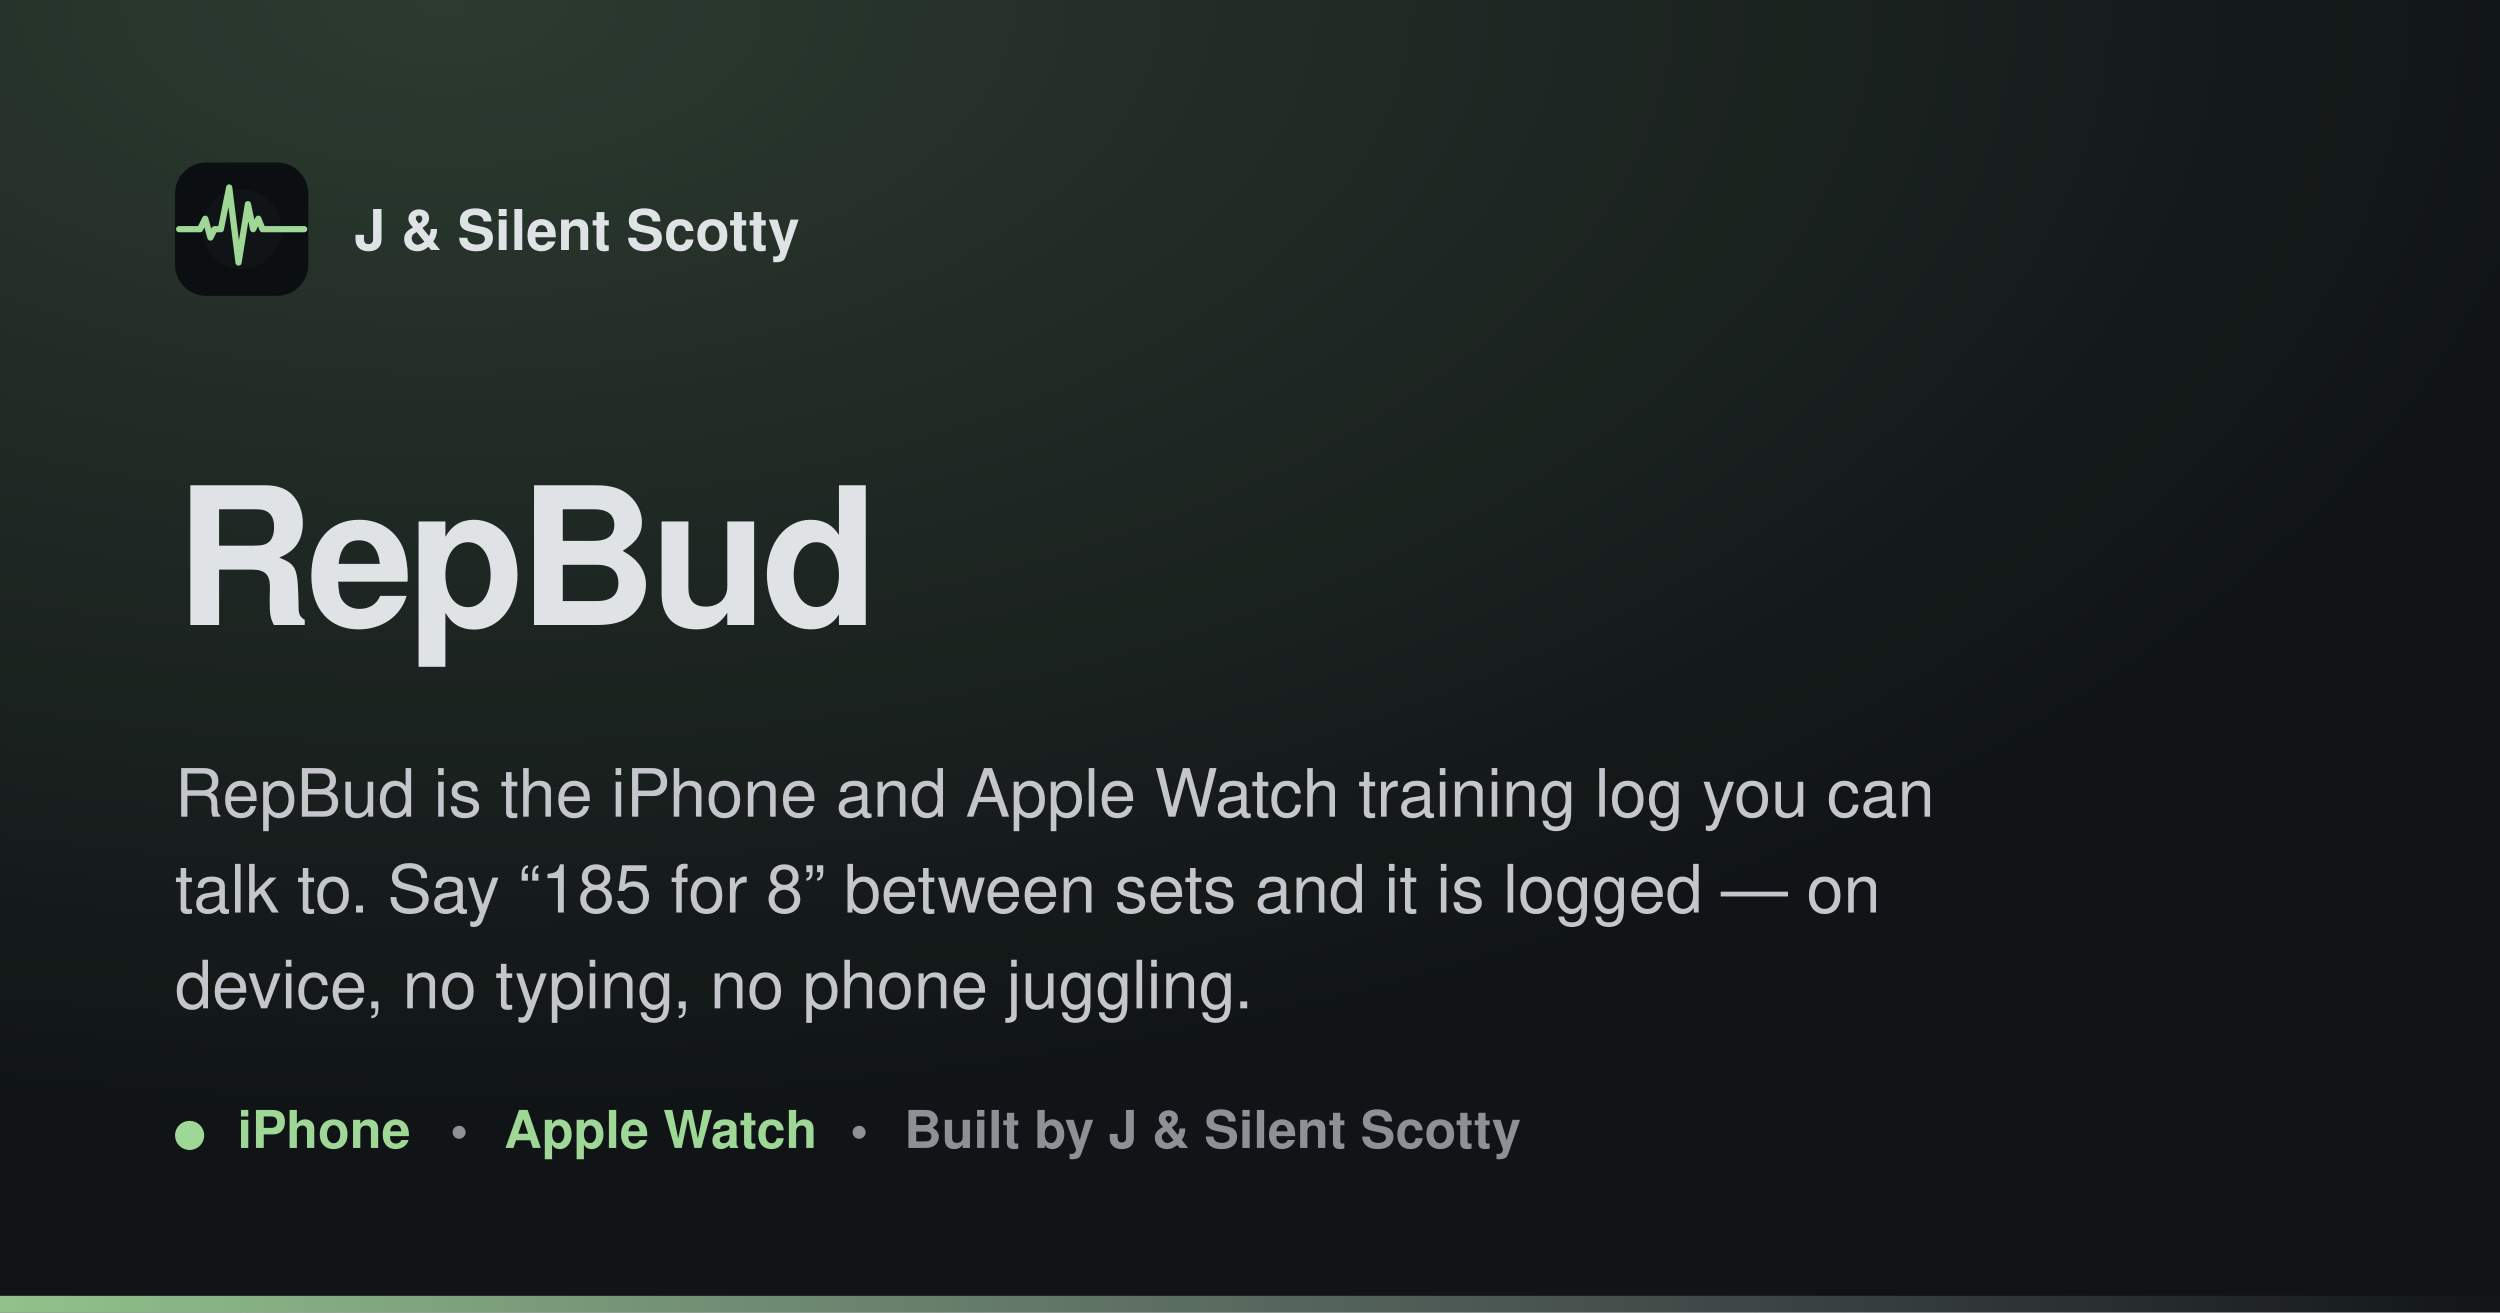
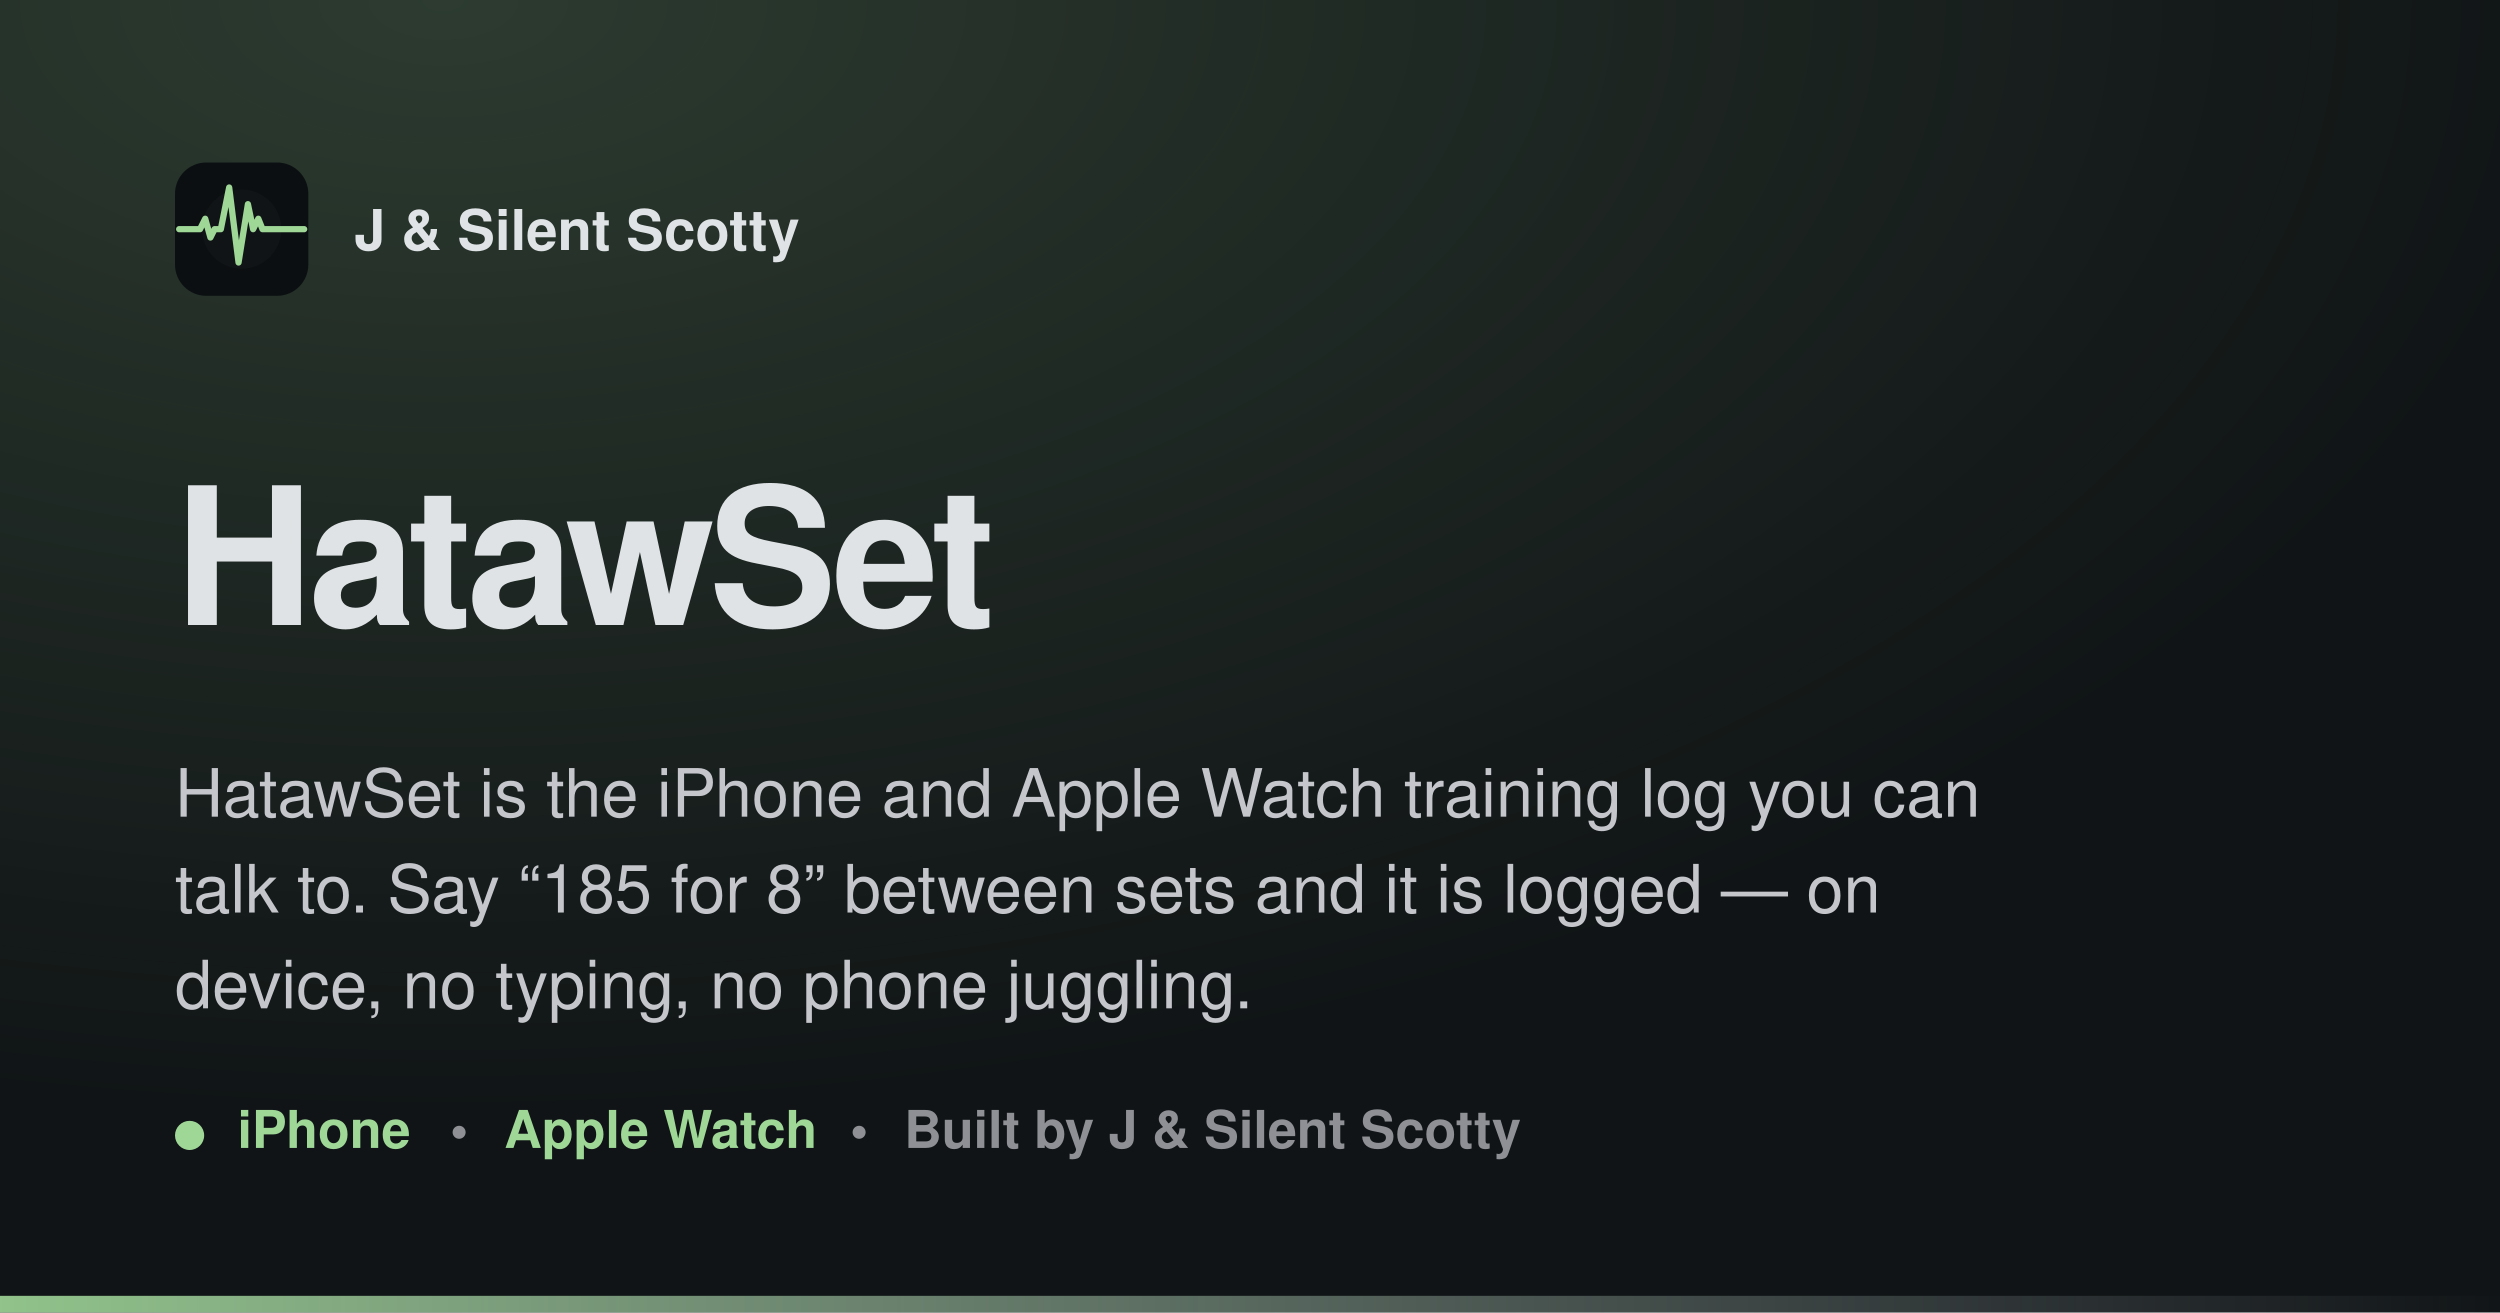
<svg xmlns="http://www.w3.org/2000/svg" width="1200" height="630" viewBox="0 0 1200 630">
  <defs>
    <radialGradient id="glow" cx="18%" cy="0%" r="85%">
      <stop offset="0%" stop-color="#9fd797" stop-opacity="0.2" />
      <stop offset="100%" stop-color="#9fd797" stop-opacity="0" />
    </radialGradient>
    <linearGradient id="rule" x1="0" y1="0" x2="1" y2="0">
      <stop offset="0%" stop-color="#9fd797" stop-opacity="0.9" />
      <stop offset="100%" stop-color="#c0c7d5" stop-opacity="0" />
    </linearGradient>
  </defs>
  <rect width="1200" height="630" fill="#101416" />
  <rect width="1200" height="630" fill="url(#glow)" />
  <rect x="0" y="622" width="1200" height="8" fill="url(#rule)" />
  <g transform="translate(84 78)">
    <rect width="64" height="64" rx="15" fill="#0b0f11" />
    <circle cx="32" cy="32" r="19" fill="#101416" />
    <path d="M2 32h10l2.5-5 2.5 9 2-4h3l4-20 4.5 36 4.5-28 2.5 12 2.5-5 2 5h20" fill="none" stroke="#9fd797" stroke-width="3" stroke-linecap="round" stroke-linejoin="round" />
    <text x="86" y="42" font-family="'Hanken Grotesk', -apple-system, 'SF Pro Display', 'Helvetica Neue', Helvetica, Arial, sans-serif" font-size="27" font-weight="600" fill="#e0e3e6">
      J &amp; Silent Scotty
    </text>
  </g>
  <text font-family="'Hanken Grotesk', -apple-system, 'SF Pro Display', 'Helvetica Neue', Helvetica, Arial, sans-serif" font-size="92" font-weight="700" letter-spacing="-3" fill="#e0e3e6" y="300">
-     <tspan x="84" dy="0">RepBud</tspan>
+     <tspan x="84" dy="0">HatawSet</tspan>
  </text>
  <text font-family="'Hanken Grotesk', -apple-system, 'SF Pro Display', 'Helvetica Neue', Helvetica, Arial, sans-serif" font-size="32" font-weight="400" fill="#c5c6cc" y="392">
-     <tspan x="84" dy="0">RepBud is the iPhone and Apple Watch training log you can</tspan>
+     <tspan x="84" dy="0">HatawSet is the iPhone and Apple Watch training log you can</tspan>
    <tspan x="84" dy="46">talk to. Say “185 for 8” between sets and it is logged — on</tspan>
    <tspan x="84" dy="46">device, no typing, no phone juggling.</tspan>
  </text>
  <g transform="translate(84 534)" font-family="'Hanken Grotesk', -apple-system, 'SF Pro Display', 'Helvetica Neue', Helvetica, Arial, sans-serif" font-size="25" font-weight="600">
    <rect width="14" height="14" rx="7" fill="#9fd797" y="4" />
    <text x="30" y="17" fill="#9fd797">iPhone</text>
    <text x="132" y="17" fill="#8f9096">•</text>
    <text x="158" y="17" fill="#9fd797">Apple Watch</text>
    <text x="324" y="17" fill="#8f9096">•</text>
    <text x="350" y="17" fill="#8f9096">Built by J &amp; Silent Scotty</text>
  </g>
</svg>
